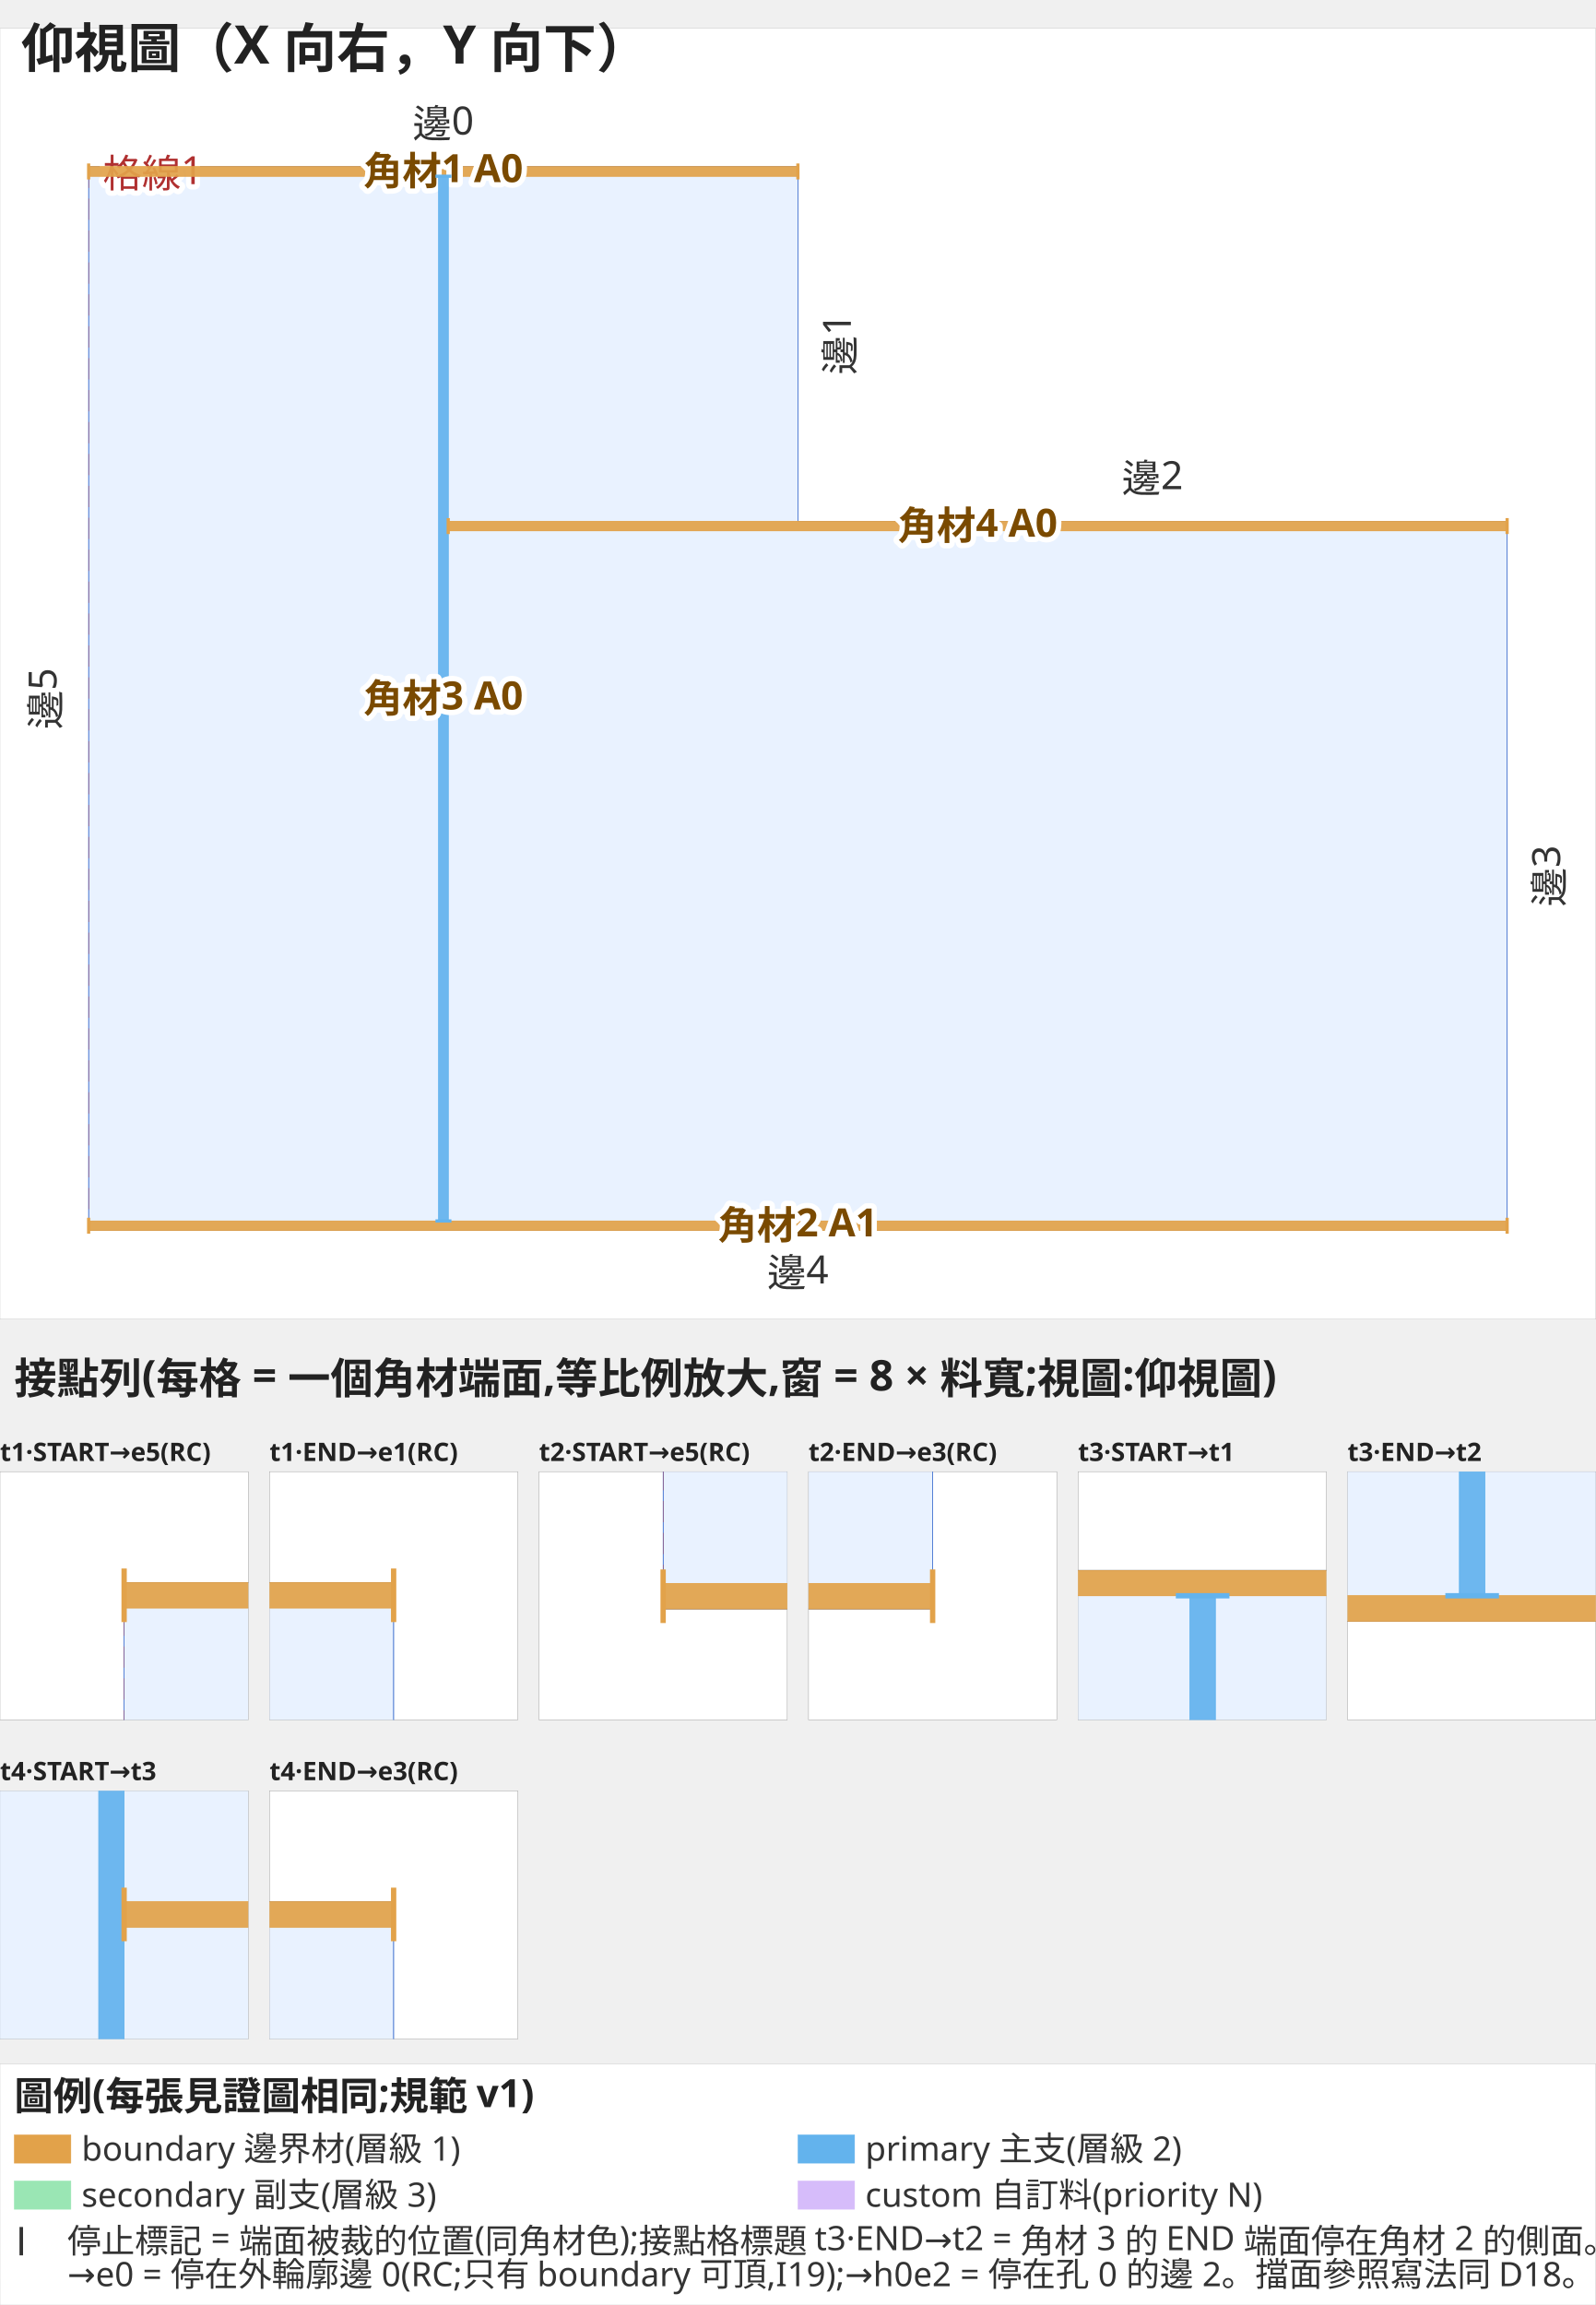
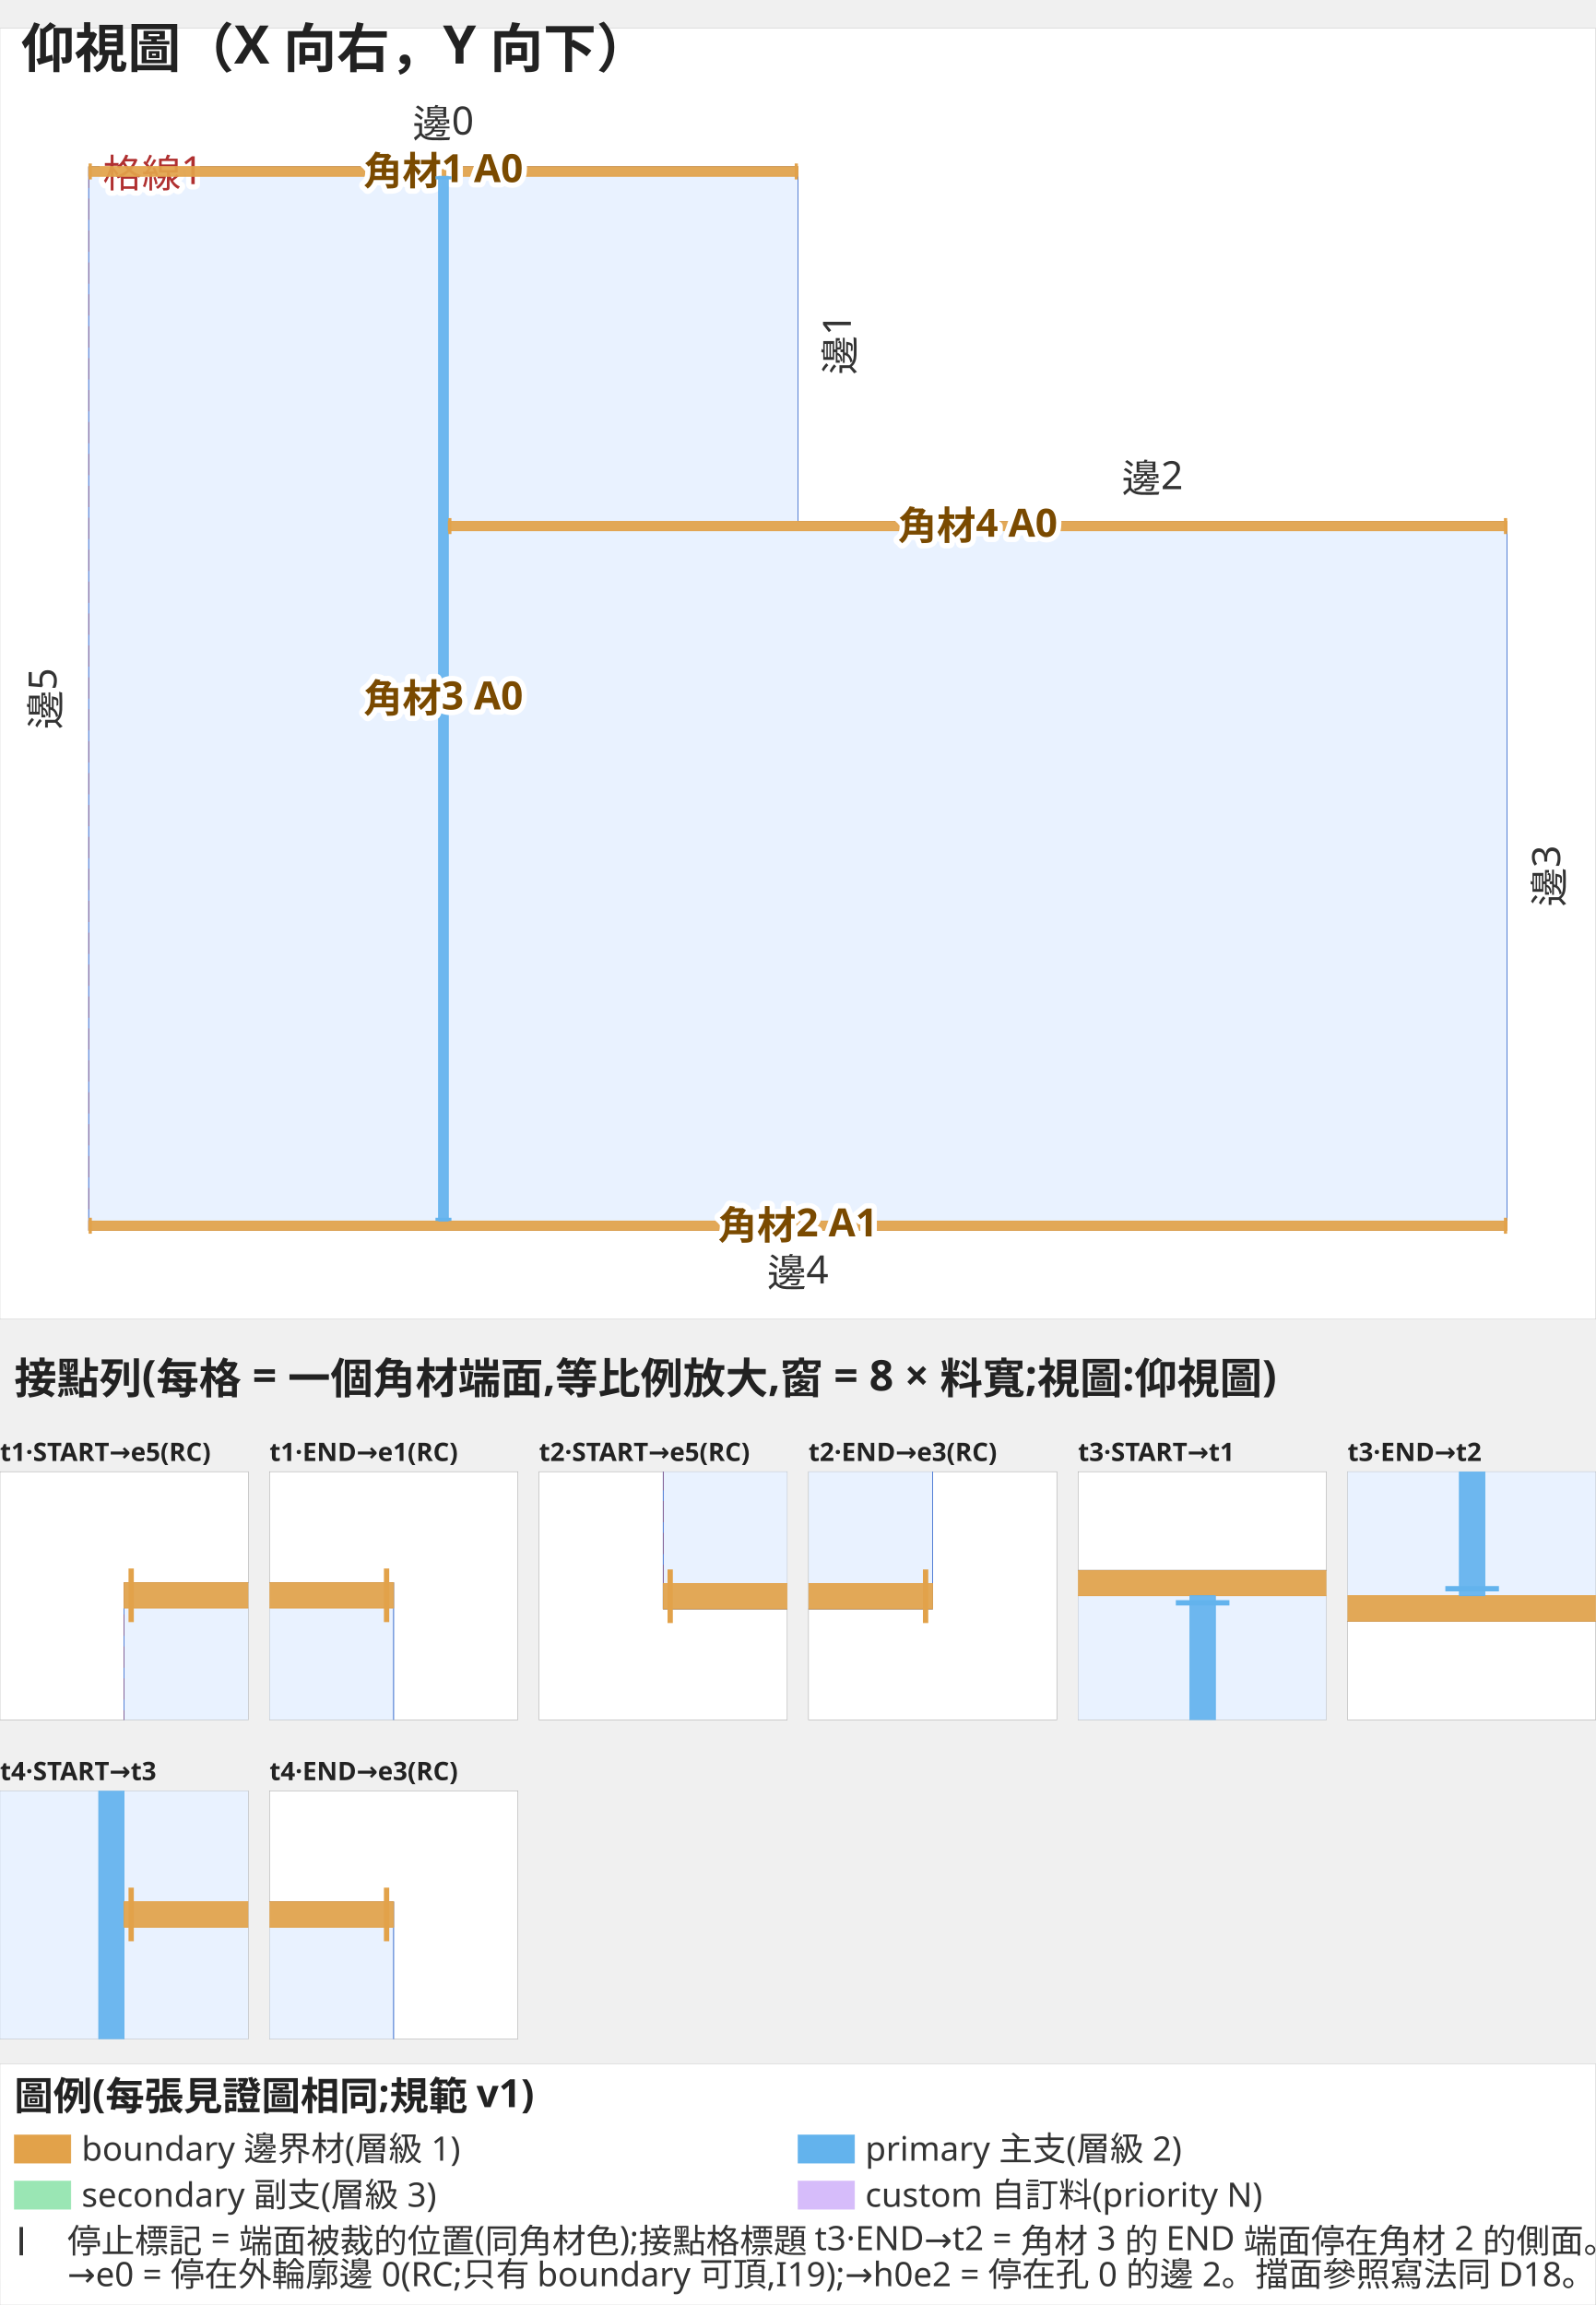
<svg xmlns="http://www.w3.org/2000/svg" width="100%" viewBox="0 1460 4500 6500" data-full="0 1460 4500 6500">
  <style>
  polygon, line, rect { vector-effect: non-scaling-stroke; }
  .frame { fill: #ffffff; stroke: #bbbbbb; stroke-width: 1px; }
  .title { font: bold 150px sans-serif; fill: #222222; }
  .label { font: 110px sans-serif; fill: #333333; text-anchor: middle; dominant-baseline: middle; }
  .guide-label { text-anchor: start; fill: #b03030; }
  .timber-label { fill: #7a4a00; font-weight: bold; }
  .guide-label, .timber-label { paint-order: stroke; stroke: #ffffff; stroke-width: 30px; stroke-linejoin: round; }
  .surface { fill: #dbe9ff; fill-opacity: 0.6; stroke: #3366cc; stroke-width: 1.5px; }
  .hole { fill: #ffffff; stroke: #3366cc; stroke-width: 1.5px; }
  .edge { stroke: #3366cc; stroke-width: 1.5px; }
  .edge-free { stroke: #e08020; stroke-width: 1.5px; stroke-dasharray: 30 15; }
  .guide { stroke: #cc3333; stroke-width: 1px; stroke-dasharray: 60 30; }
  .timber-face { fill: #ffd27f; fill-opacity: 0.5; stroke: #a06000; stroke-width: 1.5px; }
  .timber-face-near { fill-opacity: 0.85; }
</style>
  <style id="witness">.role-boundary{fill:#e2a24a;stroke:#e2a24a}.role-primary{fill:#63b3ed;stroke:#63b3ed}.role-secondary{fill:#9ae6b4;stroke:#9ae6b4}.role-custom{fill:#d6bcfa;stroke:#d6bcfa}.stop{fill:none;stroke-linecap:butt}.stop-label{font:bold 110px sans-serif;dominant-baseline:middle;paint-order:stroke;stroke:#ffffff;stroke-width:30px;stroke-linejoin:round}.tile-frame{fill:#ffffff;stroke:#888888;stroke-width:1px}.tile-title{font:bold 72px sans-serif;fill:#222222}.tile .label{display:none}.legend-title{font:bold 110px sans-serif;fill:#222222}.legend-text{font:95px sans-serif;fill:#333333;dominant-baseline:middle}.legend-box{fill:#ffffff;stroke:#bbbbbb;stroke-width:1px}.section-title{font:bold 120px sans-serif;fill:#222222}</style>
  <g transform="translate(250,1930)" data-view="bottom">
    <rect class="frame" x="-250" y="-390" width="4500" height="3640" />
    <text x="-190" y="-280" class="title">仰視圖（X 向右，Y 向下）</text>
    <polygon points="0,0 2000,0 2000,1000 4000,1000 4000,3000 0,3000" class="surface" />
    <line x1="0" y1="0" x2="2000" y2="0" class="edge" />
    <text x="1000" y="-120" class="label">邊0</text>
    <line x1="2000" y1="0" x2="2000" y2="1000" class="edge" />
    <text x="2120" y="500" class="label" transform="rotate(-90 2120 500)">邊1</text>
    <line x1="2000" y1="1000" x2="4000" y2="1000" class="edge" />
    <text x="3000" y="880" class="label">邊2</text>
    <line x1="4000" y1="1000" x2="4000" y2="3000" class="edge" />
    <text x="4120" y="2000" class="label" transform="rotate(-90 4120 2000)">邊3</text>
    <line x1="4000" y1="3000" x2="0" y2="3000" class="edge" />
    <text x="2000" y="3120" class="label">邊4</text>
    <line x1="0" y1="3000" x2="0" y2="0" class="edge" />
    <text x="-120" y="1500" class="label" transform="rotate(-90 -120 1500)">邊5</text>
    <line x1="0" y1="0" x2="0" y2="3000" class="guide" />
    <text x="40" y="20" class="label guide-label">格線1</text>
    <polygon points="0,0 2000,0 2000,27 0,27" class="timber-face role-boundary" data-t="1" />
    <polygon points="0,0 0,27 2000,27 2000,0" class="timber-face timber-face-near role-boundary" data-t="1" />
    <text x="1000" y="13" class="label timber-label">角材1 A0</text>
    <polygon points="0,3000 0,2973 4000,2973 4000,3000" class="timber-face role-boundary" data-t="2" />
    <polygon points="0,3000 4000,3000 4000,2973 0,2973" class="timber-face timber-face-near role-boundary" data-t="2" />
    <text x="2000" y="2986" class="label timber-label">角材2 A1</text>
    <polygon points="1014,27 1014,2973 987,2973 987,27" class="timber-face role-primary" data-t="3" />
    <polygon points="1014,27 987,27 987,2973 1014,2973" class="timber-face timber-face-near role-primary" data-t="3" />
    <text x="1000" y="1500" class="label timber-label">角材3 A0</text>
    <polygon points="1014,1000 4000,1000 4000,1027 1014,1027" class="timber-face role-boundary" data-t="4" />
    <polygon points="1014,1000 1014,1027 4000,1027 4000,1000" class="timber-face timber-face-near role-boundary" data-t="4" />
    <text x="2507" y="1013" class="label timber-label">角材4 A0</text>
-     <line x1="0" y1="-9" x2="0" y2="36" class="stop" stroke="#e2a24a" stroke-width="9" data-joint="t1.START" />
-     <line x1="2000" y1="-9" x2="2000" y2="36" class="stop" stroke="#e2a24a" stroke-width="9" data-joint="t1.END" />
-     <line x1="0" y1="2964" x2="0" y2="3009" class="stop" stroke="#e2a24a" stroke-width="9" data-joint="t2.START" />
-     <line x1="4000" y1="2964" x2="4000" y2="3009" class="stop" stroke="#e2a24a" stroke-width="9" data-joint="t2.END" />
-     <line x1="978" y1="27" x2="1023" y2="27" class="stop" stroke="#63b3ed" stroke-width="9" data-joint="t3.START" />
-     <line x1="978" y1="2973" x2="1023" y2="2973" class="stop" stroke="#63b3ed" stroke-width="9" data-joint="t3.END" />
-     <line x1="1014" y1="991" x2="1014" y2="1036" class="stop" stroke="#e2a24a" stroke-width="9" data-joint="t4.START" />
-     <line x1="4000" y1="991" x2="4000" y2="1036" class="stop" stroke="#e2a24a" stroke-width="9" data-joint="t4.END" />
+     <line x1="4.5" y1="-9" x2="4.5" y2="36" class="stop" stroke="#e2a24a" stroke-width="9" data-joint="t1.START" />
+     <line x1="1995.5" y1="-9" x2="1995.5" y2="36" class="stop" stroke="#e2a24a" stroke-width="9" data-joint="t1.END" />
+     <line x1="4.5" y1="2964" x2="4.5" y2="3009" class="stop" stroke="#e2a24a" stroke-width="9" data-joint="t2.START" />
+     <line x1="3995.5" y1="2964" x2="3995.5" y2="3009" class="stop" stroke="#e2a24a" stroke-width="9" data-joint="t2.END" />
+     <line x1="978" y1="31.5" x2="1023" y2="31.5" class="stop" stroke="#63b3ed" stroke-width="9" data-joint="t3.START" />
+     <line x1="978" y1="2968.5" x2="1023" y2="2968.5" class="stop" stroke="#63b3ed" stroke-width="9" data-joint="t3.END" />
+     <line x1="1018.5" y1="991" x2="1018.5" y2="1036" class="stop" stroke="#e2a24a" stroke-width="9" data-joint="t4.START" />
+     <line x1="3995.5" y1="991" x2="3995.5" y2="1036" class="stop" stroke="#e2a24a" stroke-width="9" data-joint="t4.END" />
  </g>
  <text x="40" y="5390" class="section-title">接點列(每格 = 一個角材端面,等比例放大,窗 = 8 × 料寬;視圖:仰視圖)</text>
  <text x="0" y="5580" class="tile-title">t1·START→e5(RC)</text>
  <rect x="0" y="5610" width="700" height="700" class="tile-frame" />
  <svg x="0" y="5610" width="700" height="700" viewBox="-132 -118 264 264" preserveAspectRatio="xMidYMid meet" class="tile" data-joint="t1.START">
    <polygon points="0,0 2000,0 2000,1000 4000,1000 4000,3000 0,3000" class="surface" />
    <line x1="0" y1="0" x2="2000" y2="0" class="edge" />
    <line x1="2000" y1="0" x2="2000" y2="1000" class="edge" />
    <line x1="2000" y1="1000" x2="4000" y2="1000" class="edge" />
    <line x1="4000" y1="1000" x2="4000" y2="3000" class="edge" />
    <line x1="4000" y1="3000" x2="0" y2="3000" class="edge" />
    <line x1="0" y1="3000" x2="0" y2="0" class="edge" />
    <line x1="0" y1="0" x2="0" y2="3000" class="guide" />
    <polygon points="0,0 2000,0 2000,27 0,27" class="timber-face role-boundary" data-t="1" />
    <polygon points="0,0 0,27 2000,27 2000,0" class="timber-face timber-face-near role-boundary" data-t="1" />
    <polygon points="0,3000 0,2973 4000,2973 4000,3000" class="timber-face role-boundary" data-t="2" />
    <polygon points="0,3000 4000,3000 4000,2973 0,2973" class="timber-face timber-face-near role-boundary" data-t="2" />
    <polygon points="1014,27 1014,2973 987,2973 987,27" class="timber-face role-primary" data-t="3" />
    <polygon points="1014,27 987,27 987,2973 1014,2973" class="timber-face timber-face-near role-primary" data-t="3" />
    <polygon points="1014,1000 4000,1000 4000,1027 1014,1027" class="timber-face role-boundary" data-t="4" />
    <polygon points="1014,1000 1014,1027 4000,1027 4000,1000" class="timber-face timber-face-near role-boundary" data-t="4" />
-     <line x1="0" y1="-15" x2="0" y2="42" class="stop" stroke="#e2a24a" stroke-width="15" data-joint="t1.START" />
+     <line x1="7.5" y1="-15" x2="7.5" y2="42" class="stop" stroke="#e2a24a" stroke-width="15" data-joint="t1.START" />
  </svg>
  <text x="760" y="5580" class="tile-title">t1·END→e1(RC)</text>
  <rect x="760" y="5610" width="700" height="700" class="tile-frame" />
  <svg x="760" y="5610" width="700" height="700" viewBox="1868 -118 264 264" preserveAspectRatio="xMidYMid meet" class="tile" data-joint="t1.END">
    <polygon points="0,0 2000,0 2000,1000 4000,1000 4000,3000 0,3000" class="surface" />
    <line x1="0" y1="0" x2="2000" y2="0" class="edge" />
    <line x1="2000" y1="0" x2="2000" y2="1000" class="edge" />
    <line x1="2000" y1="1000" x2="4000" y2="1000" class="edge" />
    <line x1="4000" y1="1000" x2="4000" y2="3000" class="edge" />
    <line x1="4000" y1="3000" x2="0" y2="3000" class="edge" />
    <line x1="0" y1="3000" x2="0" y2="0" class="edge" />
    <line x1="0" y1="0" x2="0" y2="3000" class="guide" />
    <polygon points="0,0 2000,0 2000,27 0,27" class="timber-face role-boundary" data-t="1" />
    <polygon points="0,0 0,27 2000,27 2000,0" class="timber-face timber-face-near role-boundary" data-t="1" />
    <polygon points="0,3000 0,2973 4000,2973 4000,3000" class="timber-face role-boundary" data-t="2" />
    <polygon points="0,3000 4000,3000 4000,2973 0,2973" class="timber-face timber-face-near role-boundary" data-t="2" />
    <polygon points="1014,27 1014,2973 987,2973 987,27" class="timber-face role-primary" data-t="3" />
    <polygon points="1014,27 987,27 987,2973 1014,2973" class="timber-face timber-face-near role-primary" data-t="3" />
    <polygon points="1014,1000 4000,1000 4000,1027 1014,1027" class="timber-face role-boundary" data-t="4" />
    <polygon points="1014,1000 1014,1027 4000,1027 4000,1000" class="timber-face timber-face-near role-boundary" data-t="4" />
-     <line x1="2000" y1="-15" x2="2000" y2="42" class="stop" stroke="#e2a24a" stroke-width="15" data-joint="t1.END" />
+     <line x1="1992.5" y1="-15" x2="1992.5" y2="42" class="stop" stroke="#e2a24a" stroke-width="15" data-joint="t1.END" />
  </svg>
  <text x="1520" y="5580" class="tile-title">t2·START→e5(RC)</text>
  <rect x="1520" y="5610" width="700" height="700" class="tile-frame" />
  <svg x="1520" y="5610" width="700" height="700" viewBox="-132 2854 264 264" preserveAspectRatio="xMidYMid meet" class="tile" data-joint="t2.START">
    <polygon points="0,0 2000,0 2000,1000 4000,1000 4000,3000 0,3000" class="surface" />
    <line x1="0" y1="0" x2="2000" y2="0" class="edge" />
    <line x1="2000" y1="0" x2="2000" y2="1000" class="edge" />
    <line x1="2000" y1="1000" x2="4000" y2="1000" class="edge" />
    <line x1="4000" y1="1000" x2="4000" y2="3000" class="edge" />
    <line x1="4000" y1="3000" x2="0" y2="3000" class="edge" />
    <line x1="0" y1="3000" x2="0" y2="0" class="edge" />
    <line x1="0" y1="0" x2="0" y2="3000" class="guide" />
    <polygon points="0,0 2000,0 2000,27 0,27" class="timber-face role-boundary" data-t="1" />
    <polygon points="0,0 0,27 2000,27 2000,0" class="timber-face timber-face-near role-boundary" data-t="1" />
    <polygon points="0,3000 0,2973 4000,2973 4000,3000" class="timber-face role-boundary" data-t="2" />
    <polygon points="0,3000 4000,3000 4000,2973 0,2973" class="timber-face timber-face-near role-boundary" data-t="2" />
    <polygon points="1014,27 1014,2973 987,2973 987,27" class="timber-face role-primary" data-t="3" />
    <polygon points="1014,27 987,27 987,2973 1014,2973" class="timber-face timber-face-near role-primary" data-t="3" />
    <polygon points="1014,1000 4000,1000 4000,1027 1014,1027" class="timber-face role-boundary" data-t="4" />
    <polygon points="1014,1000 1014,1027 4000,1027 4000,1000" class="timber-face timber-face-near role-boundary" data-t="4" />
-     <line x1="0" y1="2958" x2="0" y2="3015" class="stop" stroke="#e2a24a" stroke-width="15" data-joint="t2.START" />
+     <line x1="7.5" y1="2958" x2="7.5" y2="3015" class="stop" stroke="#e2a24a" stroke-width="15" data-joint="t2.START" />
  </svg>
  <text x="2280" y="5580" class="tile-title">t2·END→e3(RC)</text>
  <rect x="2280" y="5610" width="700" height="700" class="tile-frame" />
  <svg x="2280" y="5610" width="700" height="700" viewBox="3868 2854 264 264" preserveAspectRatio="xMidYMid meet" class="tile" data-joint="t2.END">
    <polygon points="0,0 2000,0 2000,1000 4000,1000 4000,3000 0,3000" class="surface" />
    <line x1="0" y1="0" x2="2000" y2="0" class="edge" />
    <line x1="2000" y1="0" x2="2000" y2="1000" class="edge" />
    <line x1="2000" y1="1000" x2="4000" y2="1000" class="edge" />
    <line x1="4000" y1="1000" x2="4000" y2="3000" class="edge" />
    <line x1="4000" y1="3000" x2="0" y2="3000" class="edge" />
    <line x1="0" y1="3000" x2="0" y2="0" class="edge" />
    <line x1="0" y1="0" x2="0" y2="3000" class="guide" />
    <polygon points="0,0 2000,0 2000,27 0,27" class="timber-face role-boundary" data-t="1" />
    <polygon points="0,0 0,27 2000,27 2000,0" class="timber-face timber-face-near role-boundary" data-t="1" />
    <polygon points="0,3000 0,2973 4000,2973 4000,3000" class="timber-face role-boundary" data-t="2" />
    <polygon points="0,3000 4000,3000 4000,2973 0,2973" class="timber-face timber-face-near role-boundary" data-t="2" />
    <polygon points="1014,27 1014,2973 987,2973 987,27" class="timber-face role-primary" data-t="3" />
    <polygon points="1014,27 987,27 987,2973 1014,2973" class="timber-face timber-face-near role-primary" data-t="3" />
    <polygon points="1014,1000 4000,1000 4000,1027 1014,1027" class="timber-face role-boundary" data-t="4" />
    <polygon points="1014,1000 1014,1027 4000,1027 4000,1000" class="timber-face timber-face-near role-boundary" data-t="4" />
-     <line x1="4000" y1="2958" x2="4000" y2="3015" class="stop" stroke="#e2a24a" stroke-width="15" data-joint="t2.END" />
+     <line x1="3992.5" y1="2958" x2="3992.5" y2="3015" class="stop" stroke="#e2a24a" stroke-width="15" data-joint="t2.END" />
  </svg>
  <text x="3040" y="5580" class="tile-title">t3·START→t1</text>
  <rect x="3040" y="5610" width="700" height="700" class="tile-frame" />
  <svg x="3040" y="5610" width="700" height="700" viewBox="868 -105 264 264" preserveAspectRatio="xMidYMid meet" class="tile" data-joint="t3.START">
    <polygon points="0,0 2000,0 2000,1000 4000,1000 4000,3000 0,3000" class="surface" />
    <line x1="0" y1="0" x2="2000" y2="0" class="edge" />
    <line x1="2000" y1="0" x2="2000" y2="1000" class="edge" />
    <line x1="2000" y1="1000" x2="4000" y2="1000" class="edge" />
    <line x1="4000" y1="1000" x2="4000" y2="3000" class="edge" />
    <line x1="4000" y1="3000" x2="0" y2="3000" class="edge" />
    <line x1="0" y1="3000" x2="0" y2="0" class="edge" />
    <line x1="0" y1="0" x2="0" y2="3000" class="guide" />
    <polygon points="0,0 2000,0 2000,27 0,27" class="timber-face role-boundary" data-t="1" />
    <polygon points="0,0 0,27 2000,27 2000,0" class="timber-face timber-face-near role-boundary" data-t="1" />
    <polygon points="0,3000 0,2973 4000,2973 4000,3000" class="timber-face role-boundary" data-t="2" />
    <polygon points="0,3000 4000,3000 4000,2973 0,2973" class="timber-face timber-face-near role-boundary" data-t="2" />
    <polygon points="1014,27 1014,2973 987,2973 987,27" class="timber-face role-primary" data-t="3" />
    <polygon points="1014,27 987,27 987,2973 1014,2973" class="timber-face timber-face-near role-primary" data-t="3" />
    <polygon points="1014,1000 4000,1000 4000,1027 1014,1027" class="timber-face role-boundary" data-t="4" />
    <polygon points="1014,1000 1014,1027 4000,1027 4000,1000" class="timber-face timber-face-near role-boundary" data-t="4" />
-     <line x1="972" y1="27" x2="1029" y2="27" class="stop" stroke="#63b3ed" stroke-width="15" data-joint="t3.START" />
+     <line x1="972" y1="34.5" x2="1029" y2="34.5" class="stop" stroke="#63b3ed" stroke-width="15" data-joint="t3.START" />
  </svg>
  <text x="3800" y="5580" class="tile-title">t3·END→t2</text>
  <rect x="3800" y="5610" width="700" height="700" class="tile-frame" />
  <svg x="3800" y="5610" width="700" height="700" viewBox="868 2841 264 264" preserveAspectRatio="xMidYMid meet" class="tile" data-joint="t3.END">
    <polygon points="0,0 2000,0 2000,1000 4000,1000 4000,3000 0,3000" class="surface" />
    <line x1="0" y1="0" x2="2000" y2="0" class="edge" />
    <line x1="2000" y1="0" x2="2000" y2="1000" class="edge" />
    <line x1="2000" y1="1000" x2="4000" y2="1000" class="edge" />
    <line x1="4000" y1="1000" x2="4000" y2="3000" class="edge" />
    <line x1="4000" y1="3000" x2="0" y2="3000" class="edge" />
    <line x1="0" y1="3000" x2="0" y2="0" class="edge" />
    <line x1="0" y1="0" x2="0" y2="3000" class="guide" />
    <polygon points="0,0 2000,0 2000,27 0,27" class="timber-face role-boundary" data-t="1" />
    <polygon points="0,0 0,27 2000,27 2000,0" class="timber-face timber-face-near role-boundary" data-t="1" />
    <polygon points="0,3000 0,2973 4000,2973 4000,3000" class="timber-face role-boundary" data-t="2" />
    <polygon points="0,3000 4000,3000 4000,2973 0,2973" class="timber-face timber-face-near role-boundary" data-t="2" />
    <polygon points="1014,27 1014,2973 987,2973 987,27" class="timber-face role-primary" data-t="3" />
    <polygon points="1014,27 987,27 987,2973 1014,2973" class="timber-face timber-face-near role-primary" data-t="3" />
    <polygon points="1014,1000 4000,1000 4000,1027 1014,1027" class="timber-face role-boundary" data-t="4" />
    <polygon points="1014,1000 1014,1027 4000,1027 4000,1000" class="timber-face timber-face-near role-boundary" data-t="4" />
-     <line x1="972" y1="2973" x2="1029" y2="2973" class="stop" stroke="#63b3ed" stroke-width="15" data-joint="t3.END" />
+     <line x1="972" y1="2965.5" x2="1029" y2="2965.5" class="stop" stroke="#63b3ed" stroke-width="15" data-joint="t3.END" />
  </svg>
  <text x="0" y="6480" class="tile-title">t4·START→t3</text>
  <rect x="0" y="6510" width="700" height="700" class="tile-frame" />
  <svg x="0" y="6510" width="700" height="700" viewBox="882 882 264 264" preserveAspectRatio="xMidYMid meet" class="tile" data-joint="t4.START">
    <polygon points="0,0 2000,0 2000,1000 4000,1000 4000,3000 0,3000" class="surface" />
    <line x1="0" y1="0" x2="2000" y2="0" class="edge" />
    <line x1="2000" y1="0" x2="2000" y2="1000" class="edge" />
    <line x1="2000" y1="1000" x2="4000" y2="1000" class="edge" />
    <line x1="4000" y1="1000" x2="4000" y2="3000" class="edge" />
    <line x1="4000" y1="3000" x2="0" y2="3000" class="edge" />
    <line x1="0" y1="3000" x2="0" y2="0" class="edge" />
    <line x1="0" y1="0" x2="0" y2="3000" class="guide" />
    <polygon points="0,0 2000,0 2000,27 0,27" class="timber-face role-boundary" data-t="1" />
    <polygon points="0,0 0,27 2000,27 2000,0" class="timber-face timber-face-near role-boundary" data-t="1" />
    <polygon points="0,3000 0,2973 4000,2973 4000,3000" class="timber-face role-boundary" data-t="2" />
    <polygon points="0,3000 4000,3000 4000,2973 0,2973" class="timber-face timber-face-near role-boundary" data-t="2" />
    <polygon points="1014,27 1014,2973 987,2973 987,27" class="timber-face role-primary" data-t="3" />
    <polygon points="1014,27 987,27 987,2973 1014,2973" class="timber-face timber-face-near role-primary" data-t="3" />
    <polygon points="1014,1000 4000,1000 4000,1027 1014,1027" class="timber-face role-boundary" data-t="4" />
    <polygon points="1014,1000 1014,1027 4000,1027 4000,1000" class="timber-face timber-face-near role-boundary" data-t="4" />
-     <line x1="1014" y1="985" x2="1014" y2="1042" class="stop" stroke="#e2a24a" stroke-width="15" data-joint="t4.START" />
+     <line x1="1021.5" y1="985" x2="1021.5" y2="1042" class="stop" stroke="#e2a24a" stroke-width="15" data-joint="t4.START" />
  </svg>
  <text x="760" y="6480" class="tile-title">t4·END→e3(RC)</text>
  <rect x="760" y="6510" width="700" height="700" class="tile-frame" />
  <svg x="760" y="6510" width="700" height="700" viewBox="3868 882 264 264" preserveAspectRatio="xMidYMid meet" class="tile" data-joint="t4.END">
    <polygon points="0,0 2000,0 2000,1000 4000,1000 4000,3000 0,3000" class="surface" />
    <line x1="0" y1="0" x2="2000" y2="0" class="edge" />
    <line x1="2000" y1="0" x2="2000" y2="1000" class="edge" />
    <line x1="2000" y1="1000" x2="4000" y2="1000" class="edge" />
    <line x1="4000" y1="1000" x2="4000" y2="3000" class="edge" />
    <line x1="4000" y1="3000" x2="0" y2="3000" class="edge" />
    <line x1="0" y1="3000" x2="0" y2="0" class="edge" />
    <line x1="0" y1="0" x2="0" y2="3000" class="guide" />
    <polygon points="0,0 2000,0 2000,27 0,27" class="timber-face role-boundary" data-t="1" />
    <polygon points="0,0 0,27 2000,27 2000,0" class="timber-face timber-face-near role-boundary" data-t="1" />
    <polygon points="0,3000 0,2973 4000,2973 4000,3000" class="timber-face role-boundary" data-t="2" />
    <polygon points="0,3000 4000,3000 4000,2973 0,2973" class="timber-face timber-face-near role-boundary" data-t="2" />
    <polygon points="1014,27 1014,2973 987,2973 987,27" class="timber-face role-primary" data-t="3" />
    <polygon points="1014,27 987,27 987,2973 1014,2973" class="timber-face timber-face-near role-primary" data-t="3" />
    <polygon points="1014,1000 4000,1000 4000,1027 1014,1027" class="timber-face role-boundary" data-t="4" />
    <polygon points="1014,1000 1014,1027 4000,1027 4000,1000" class="timber-face timber-face-near role-boundary" data-t="4" />
-     <line x1="4000" y1="985" x2="4000" y2="1042" class="stop" stroke="#e2a24a" stroke-width="15" data-joint="t4.END" />
+     <line x1="3992.5" y1="985" x2="3992.5" y2="1042" class="stop" stroke="#e2a24a" stroke-width="15" data-joint="t4.END" />
  </svg>
  <rect x="0" y="7280" width="4500" height="680" class="legend-box" />
  <text x="40" y="7410" class="legend-title">圖例(每張見證圖相同;規範 v1)</text>
  <rect x="40" y="7480" width="160" height="80" class="role-boundary" />
  <text x="230" y="7520" class="legend-text">boundary 邊界材(層級 1)</text>
  <rect x="2250" y="7480" width="160" height="80" class="role-primary" />
  <text x="2440" y="7520" class="legend-text">primary 主支(層級 2)</text>
  <rect x="40" y="7610" width="160" height="80" class="role-secondary" />
  <text x="230" y="7650" class="legend-text">secondary 副支(層級 3)</text>
  <rect x="2250" y="7610" width="160" height="80" class="role-custom" />
  <text x="2440" y="7650" class="legend-text">custom 自訂料(priority N)</text>
  <line x1="60" y1="7740" x2="60" y2="7820" class="stop" stroke="#333333" stroke-width="10" />
  <text x="190" y="7780" class="legend-text">停止標記 = 端面被裁的位置(同角材色);接點格標題 t3·END→t2 = 角材 3 的 END 端面停在角材 2 的側面。</text>
  <text x="190" y="7880" class="legend-text">→e0 = 停在外輪廓邊 0(RC;只有 boundary 可頂,I19);→h0e2 = 停在孔 0 的邊 2。擋面參照寫法同 D18。</text>
</svg>
